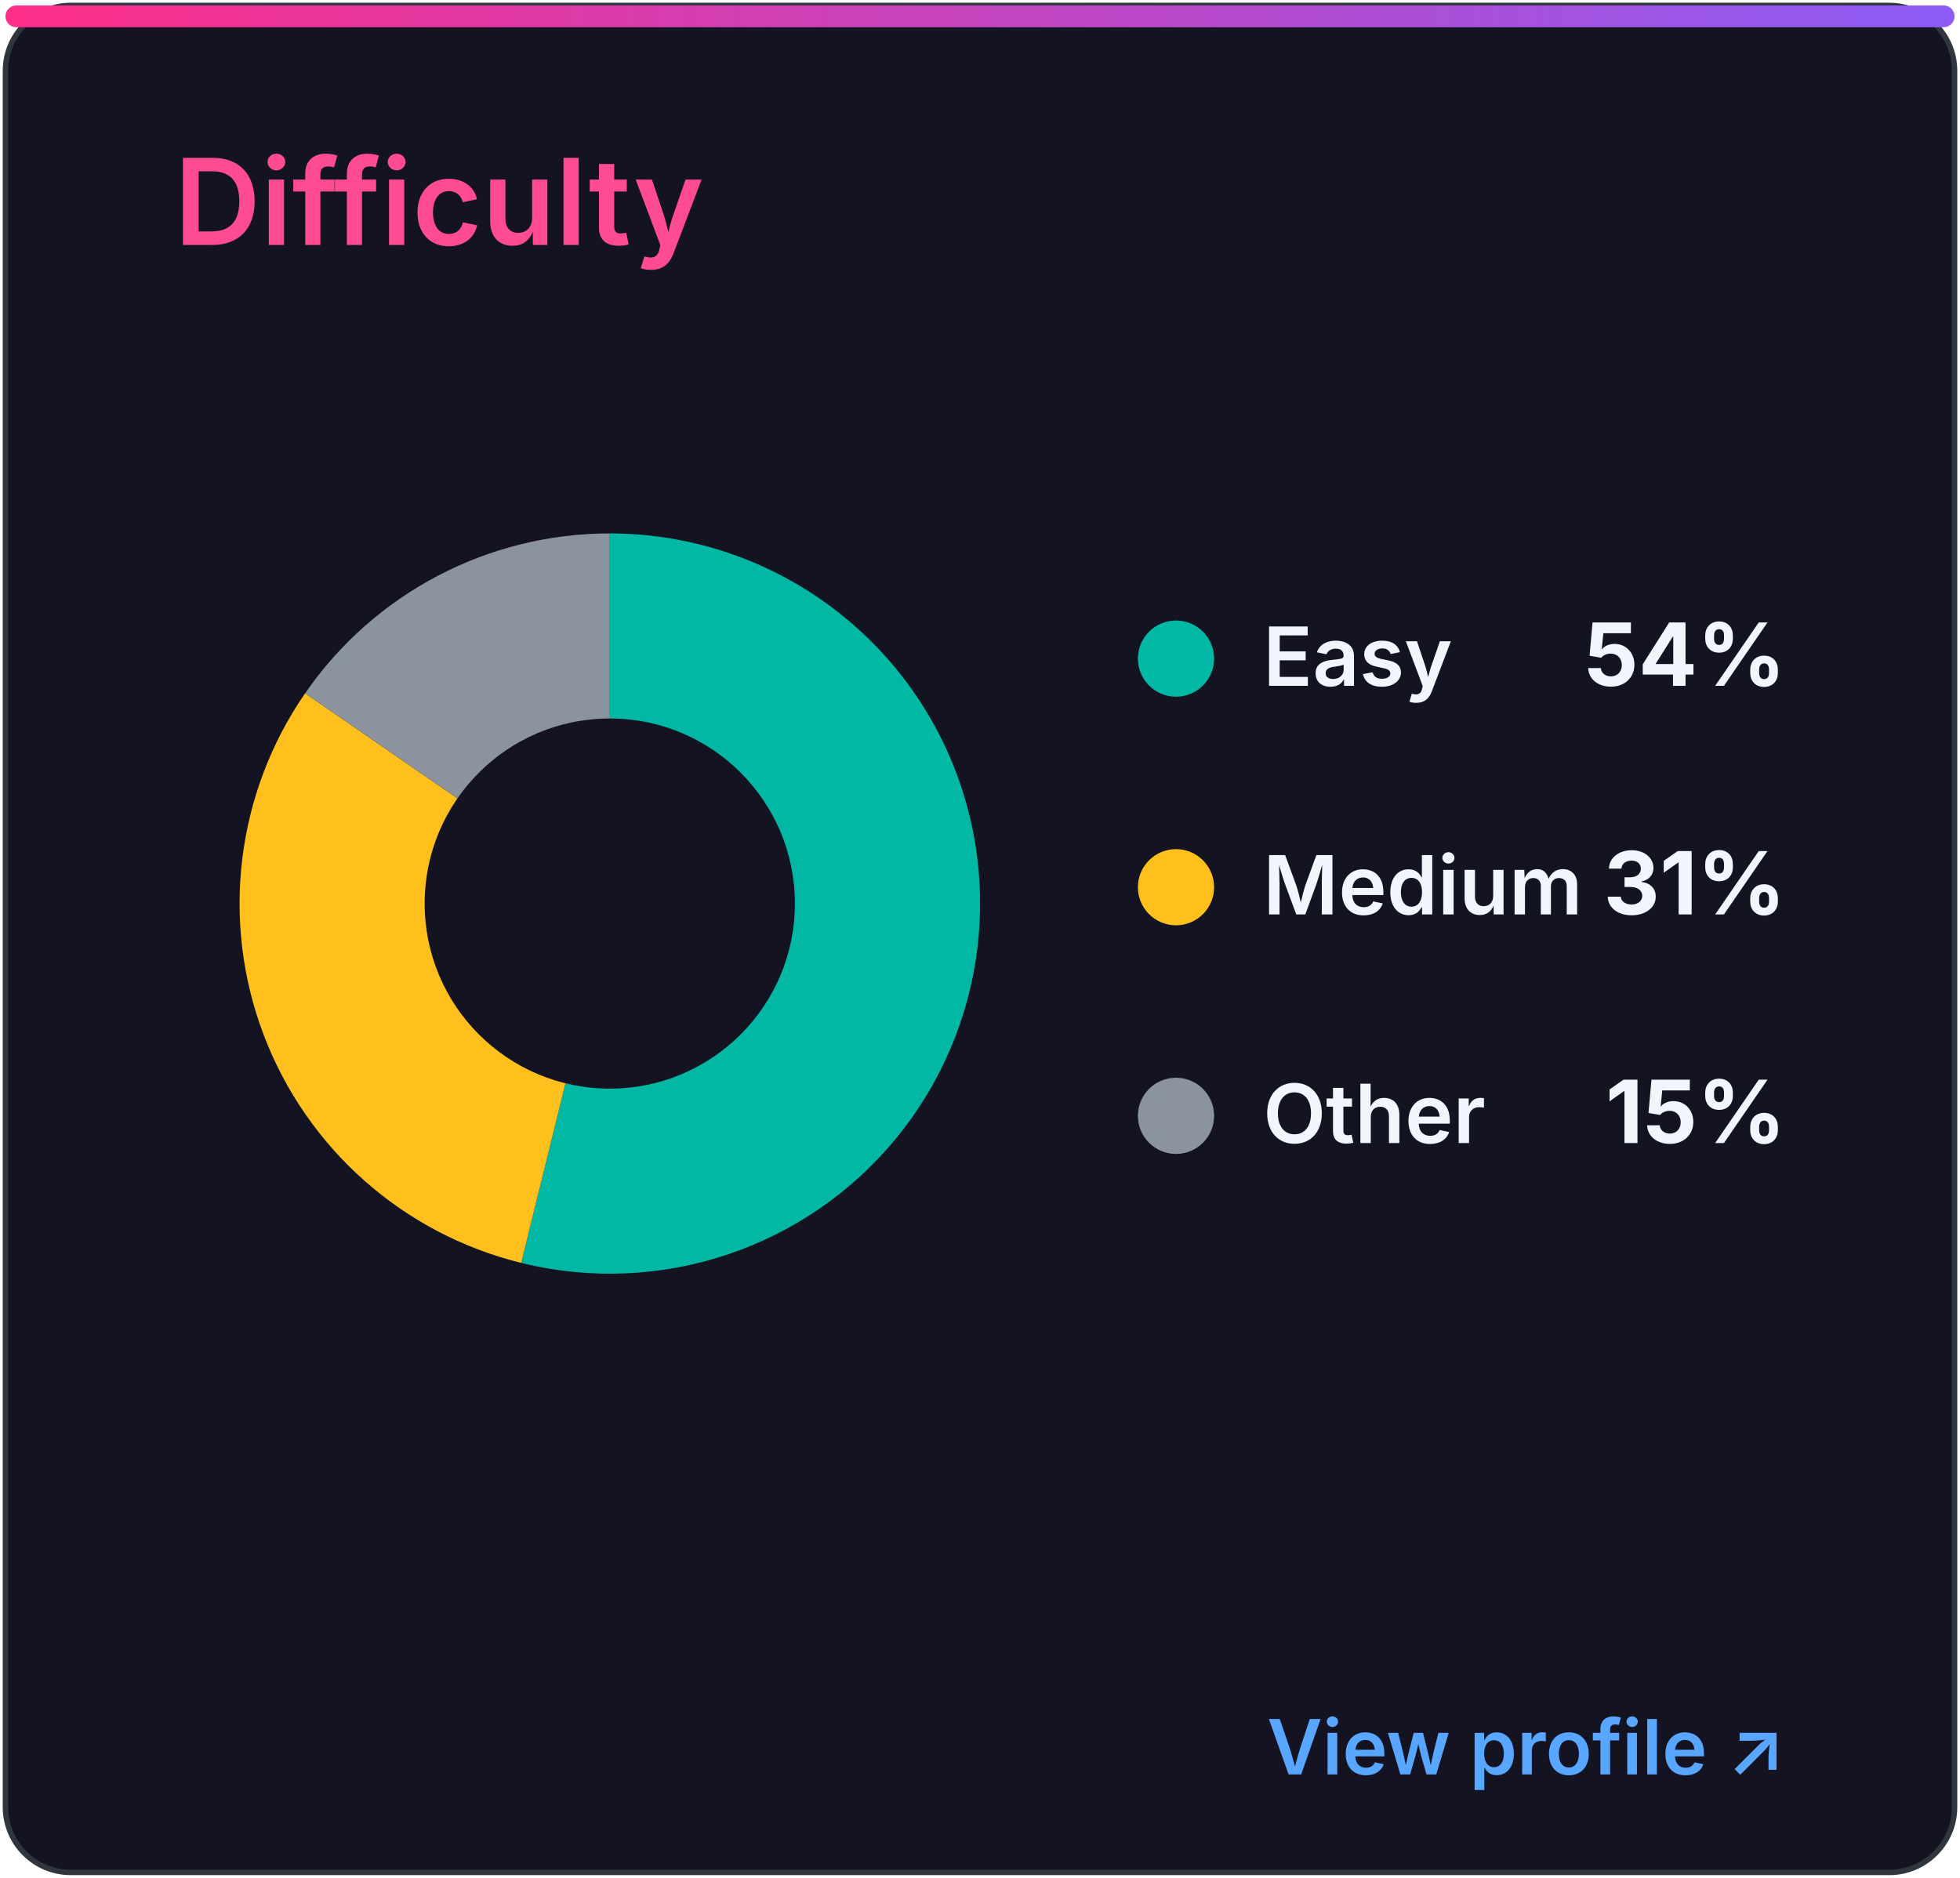
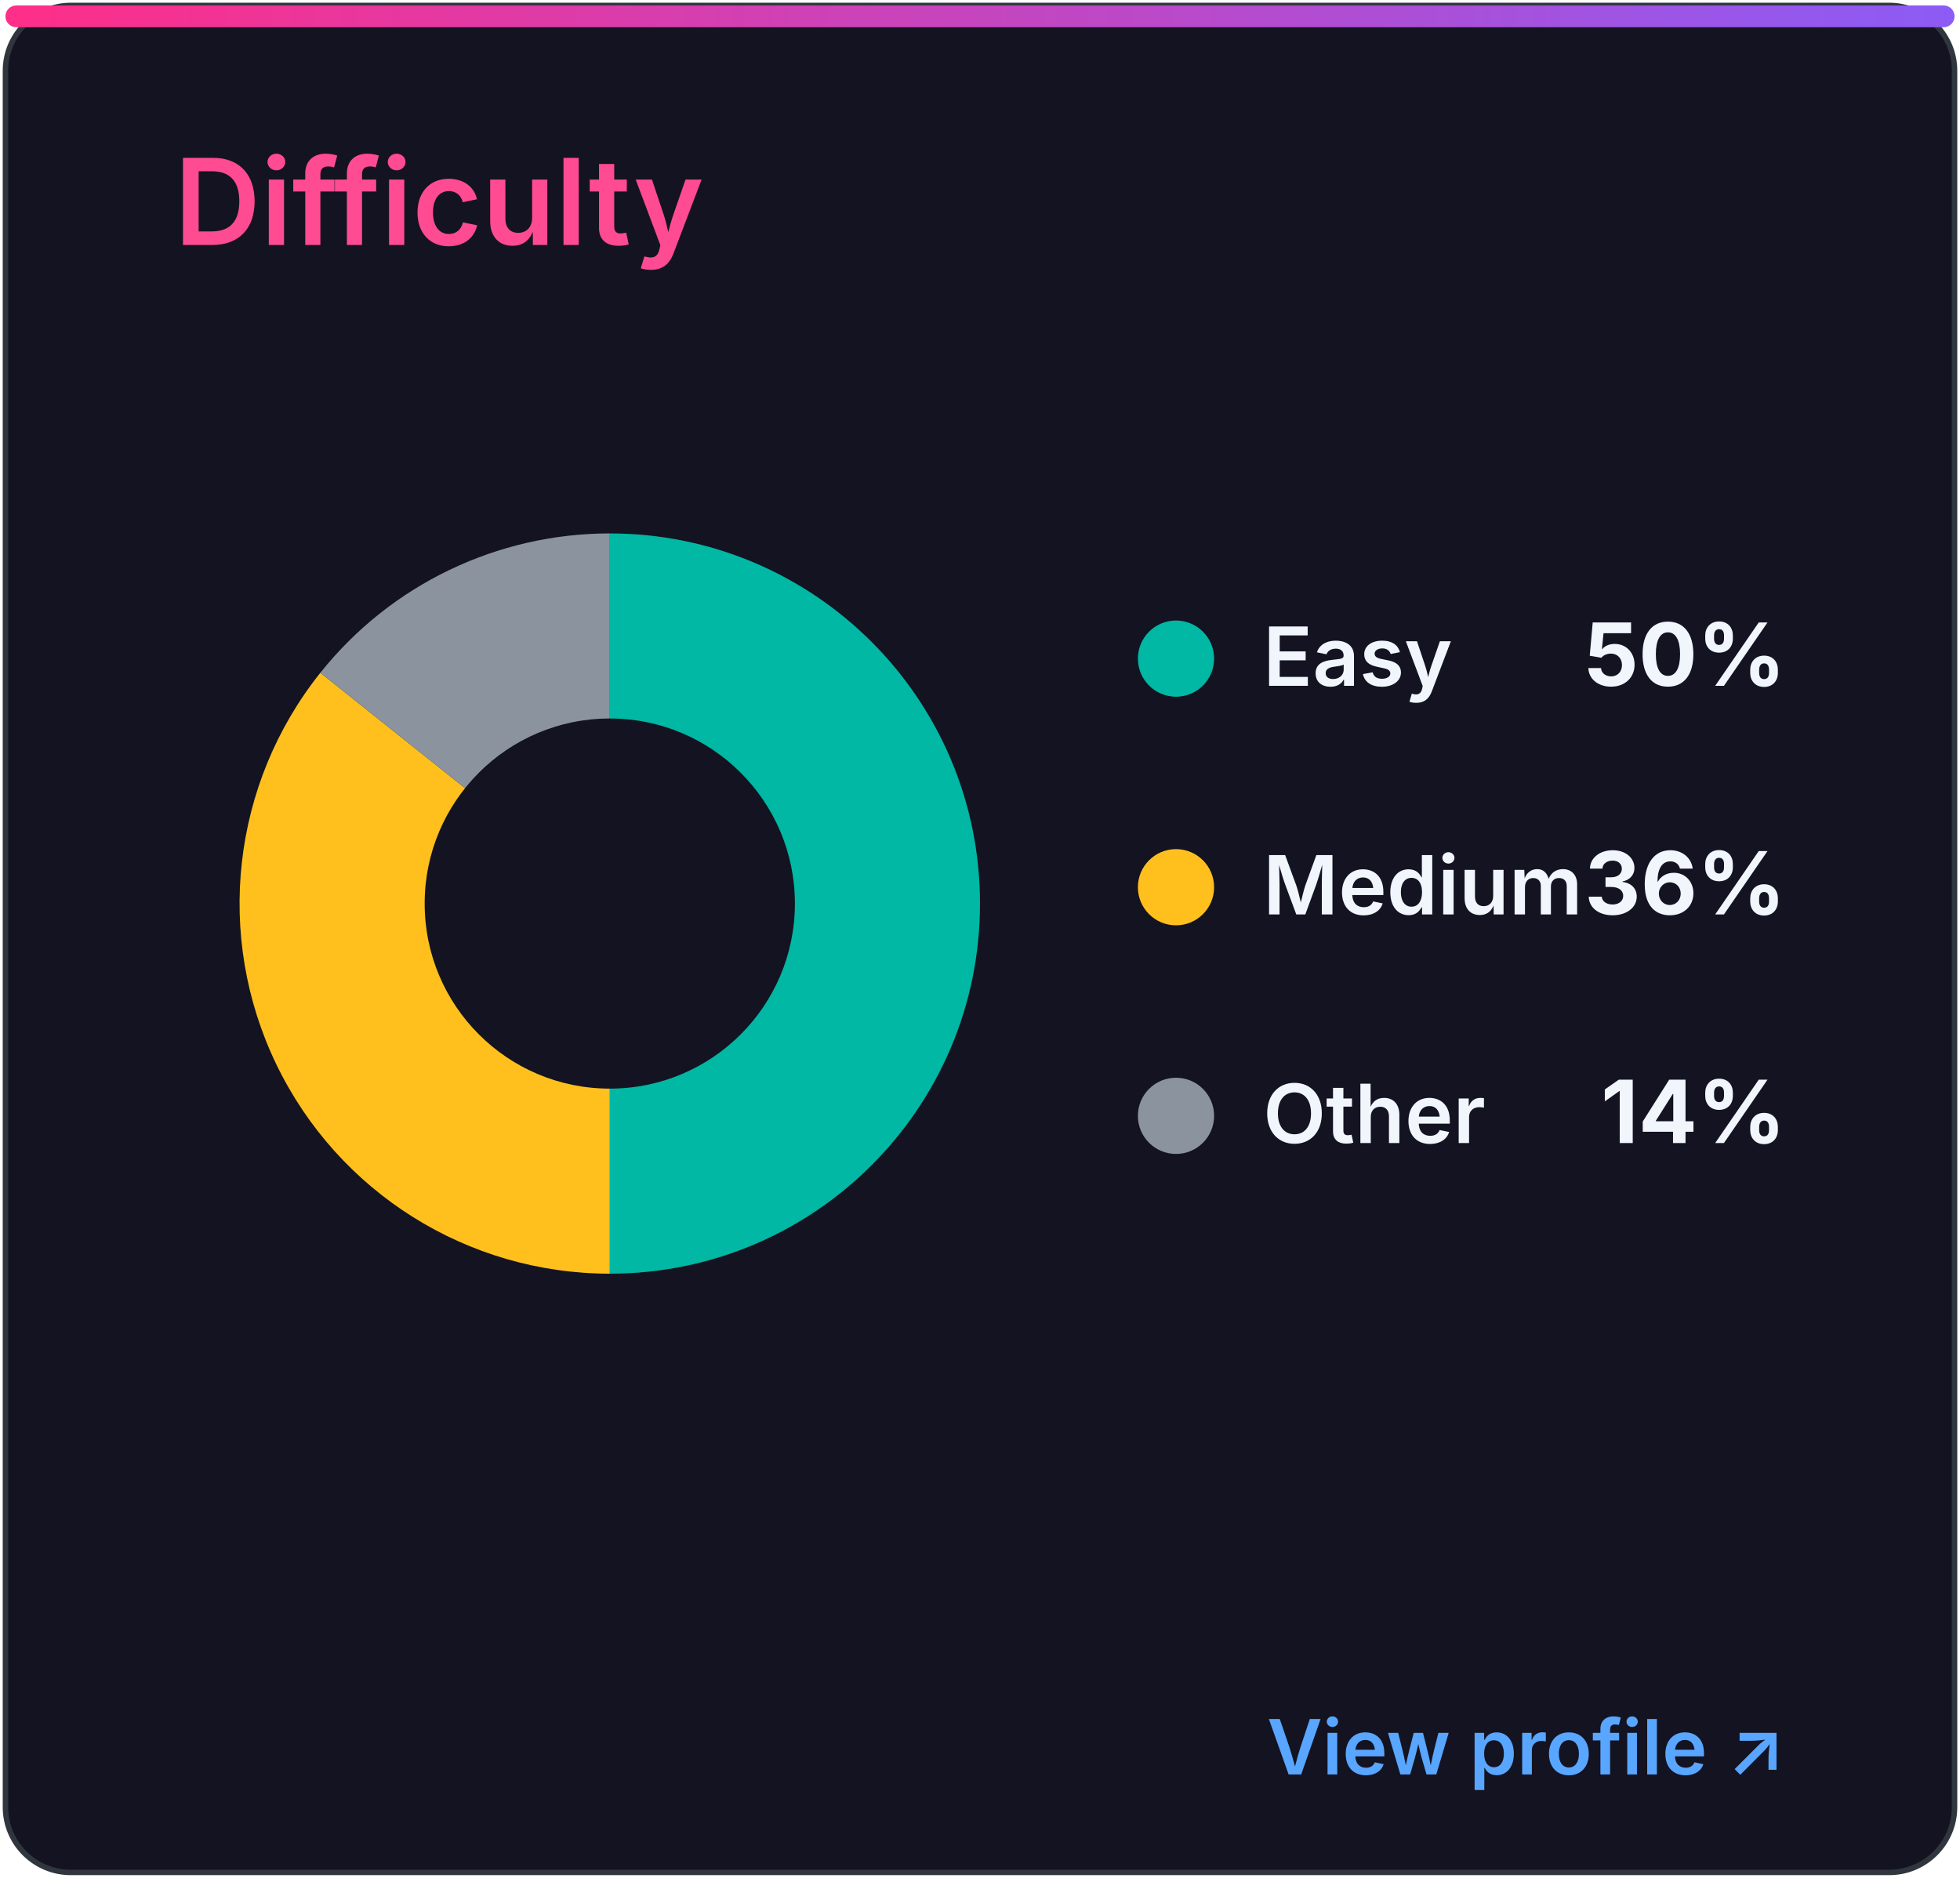
<svg xmlns="http://www.w3.org/2000/svg" width="360" height="345" viewBox="0 0 360 345" role="img" aria-labelledby="title desc">
  <defs>
    <linearGradient id="accent" x1="0" x2="1">
      <stop stop-color="#ff2e88" />
      <stop offset="1" stop-color="#8b5cf6" />
    </linearGradient>
    <clipPath id="bar">
      <rect x="32" y="82" width="296" height="8" rx="4" />
    </clipPath>
    <style>
.heading{font:600 22px -apple-system,BlinkMacSystemFont,'Segoe UI',sans-serif;fill:#ff4b91}
.eyebrow{font:600 10px -apple-system,BlinkMacSystemFont,'Segoe UI',sans-serif;letter-spacing:1.2px;fill:#8b949e}
.total{font:700 52px -apple-system,BlinkMacSystemFont,'Segoe UI',sans-serif;fill:#f0f6fc}
.metric{font:600 15px -apple-system,BlinkMacSystemFont,'Segoe UI',sans-serif;fill:#f0f6fc}
.count{font:700 16px -apple-system,BlinkMacSystemFont,'Segoe UI',sans-serif;fill:#f0f6fc}
.muted{font:500 13px -apple-system,BlinkMacSystemFont,'Segoe UI',sans-serif;fill:#8b949e}
.language{font:700 31px -apple-system,BlinkMacSystemFont,'Segoe UI',sans-serif;fill:#f0f6fc}
.link{font:600 14px -apple-system,BlinkMacSystemFont,'Segoe UI',sans-serif;fill:#58a6ff}
</style>
  </defs>
  <rect x="1" y="1" width="358" height="343" rx="12" fill="#141321" stroke="#30363d" />
  <rect x="1" y="1" width="358" height="4" rx="2" fill="url(#accent)" />
  <text x="32" y="45" class="heading">Difficulty</text>
-   <path d="M 112 166 L 112.00 98.00 A 68 68 0 1 1 95.73 232.02 Z" fill="#00b8a3" />
-   <path d="M 112 166 L 95.73 232.02 A 68 68 0 0 1 56.04 127.37 Z" fill="#ffc01e" />
-   <path d="M 112 166 L 56.04 127.37 A 68 68 0 0 1 112.00 98.00 Z" fill="#8b949e" />
+   <path d="M 112 166 L 112.00 98.00 A 68 68 0 0 1 112.00 234.00 Z" fill="#00b8a3" />
+   <path d="M 112 166 L 112.00 234.00 A 68 68 0 0 1 58.84 123.60 Z" fill="#ffc01e" />
+   <path d="M 112 166 L 58.84 123.60 A 68 68 0 0 1 112.00 98.00 Z" fill="#8b949e" />
  <circle cx="112" cy="166" r="34" fill="#141321" />
  <circle cx="216" cy="121" r="7" fill="#00b8a3" />
  <text x="232" y="126" class="metric">Easy</text>
-   <text x="328" y="126" class="count" text-anchor="end">54%</text>
+   <text x="328" y="126" class="count" text-anchor="end">50%</text>
  <circle cx="216" cy="163" r="7" fill="#ffc01e" />
  <text x="232" y="168" class="metric">Medium</text>
-   <text x="328" y="168" class="count" text-anchor="end">31%</text>
+   <text x="328" y="168" class="count" text-anchor="end">36%</text>
  <circle cx="216" cy="205" r="7" fill="#8b949e" />
  <text x="232" y="210" class="metric">Other</text>
-   <text x="328" y="210" class="count" text-anchor="end">15%</text>
+   <text x="328" y="210" class="count" text-anchor="end">14%</text>
  <text x="328" y="326" class="link" text-anchor="end">View profile ↗</text>
</svg>
